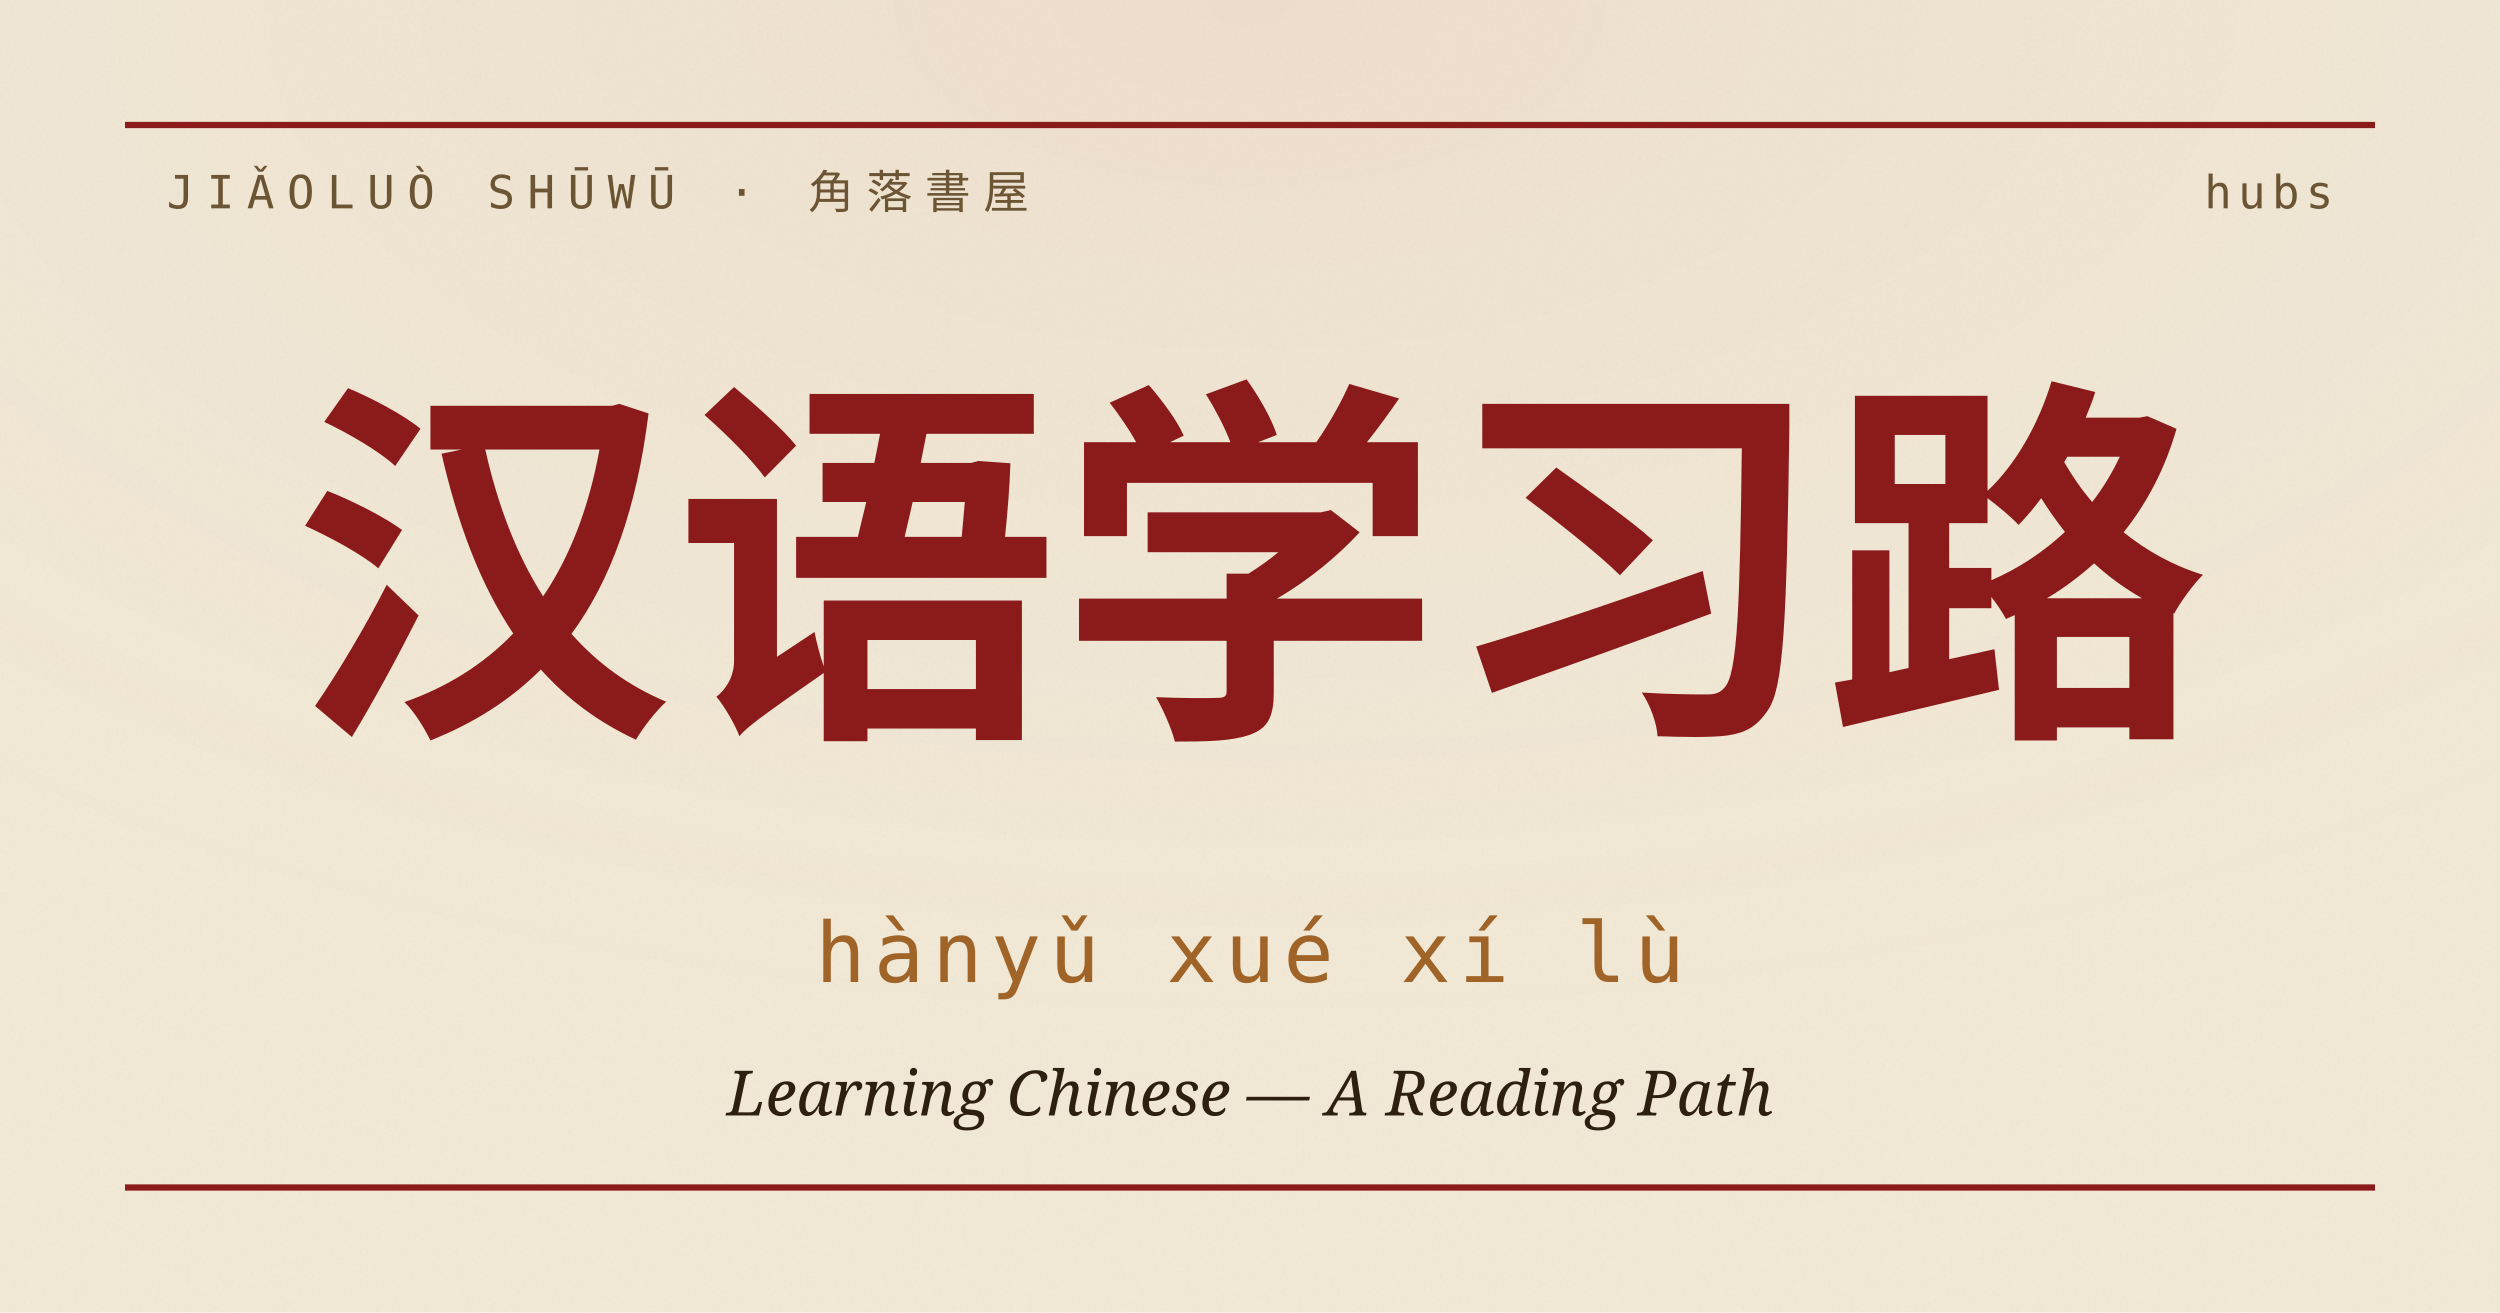
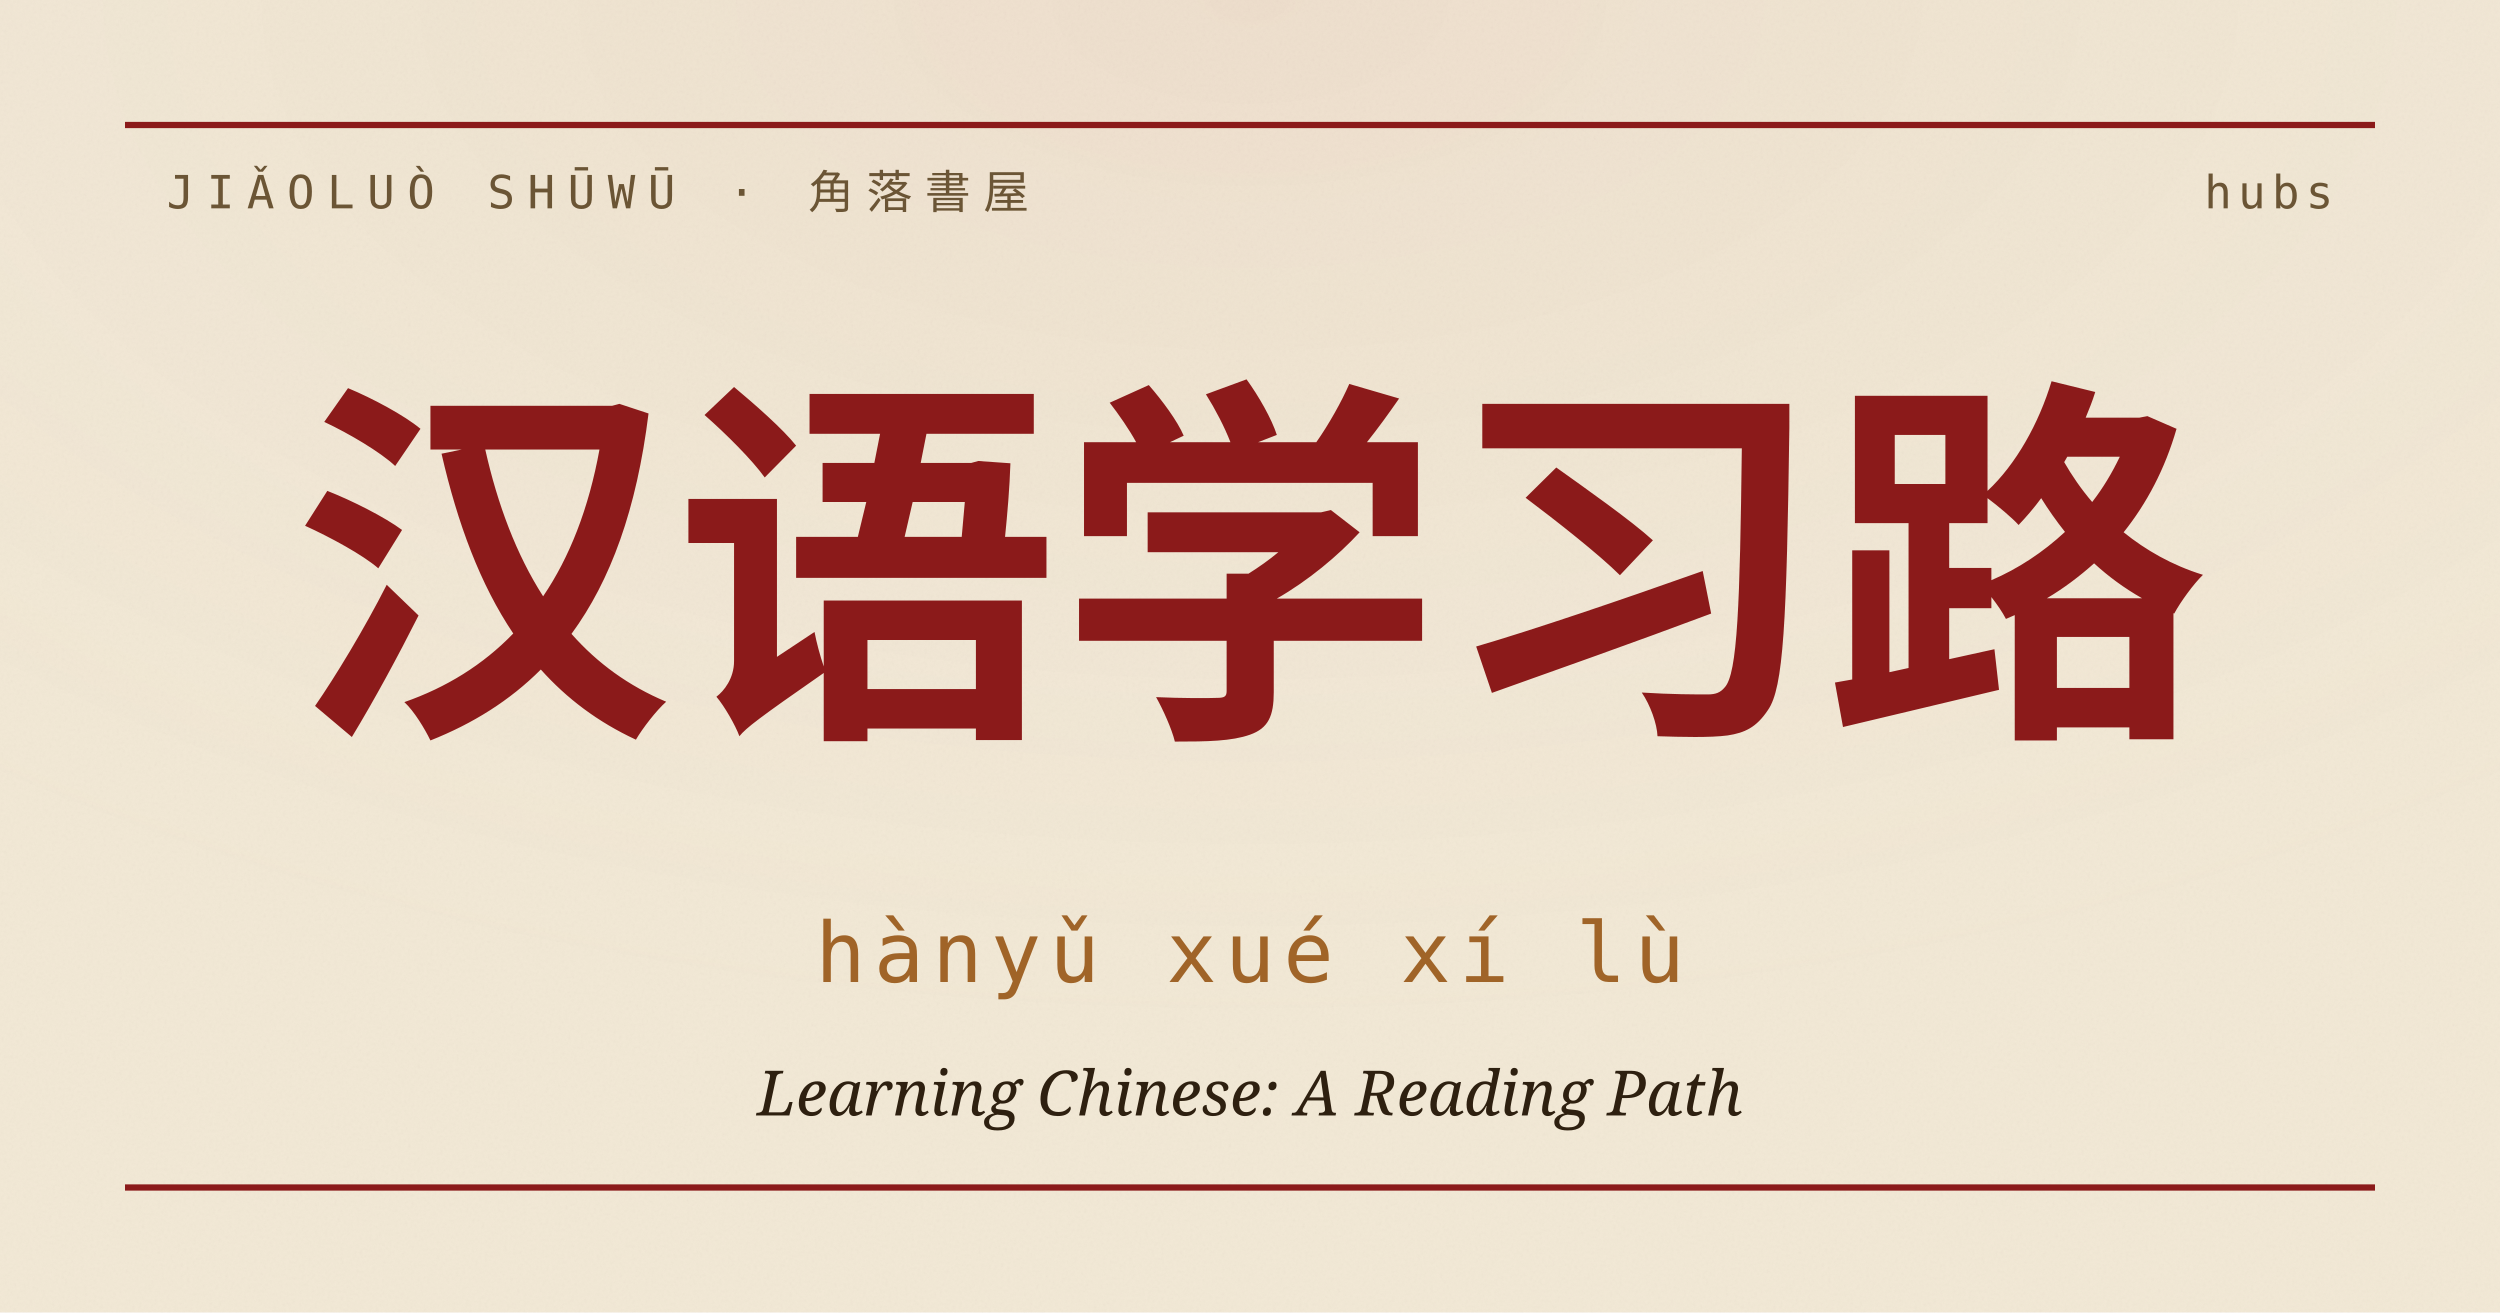
<svg xmlns="http://www.w3.org/2000/svg" viewBox="0 0 1200 630" width="1200" height="630">
  <defs>
    <filter id="paper">
      <feTurbulence type="fractalNoise" baseFrequency="0.65" numOctaves="5" stitchTiles="stitch" />
      <feColorMatrix type="saturate" values="0" />
    </filter>
    <radialGradient id="vignette" cx="50%" cy="0%" r="80%">
      <stop offset="0%" stop-color="#8b1a1a" stop-opacity="0.05" />
      <stop offset="100%" stop-color="#f2e8d5" stop-opacity="0" />
    </radialGradient>
  </defs>
  <rect width="1200" height="630" fill="#f2e8d5" />
  <rect width="1200" height="630" fill="url(#vignette)" />
  <rect width="1200" height="630" filter="url(#paper)" opacity="0.06" />
  <line x1="60" y1="60" x2="1140" y2="60" stroke="#8b1a1a" stroke-width="3" />
  <line x1="60" y1="570" x2="1140" y2="570" stroke="#8b1a1a" stroke-width="3" />
  <text x="80" y="100" font-family="Inconsolata, monospace" font-size="22" letter-spacing="6" fill="#6b5535" text-transform="uppercase">JIǍOLUÒ SHŪWŪ · 角落書屋</text>
  <text x="1120" y="100" font-family="Inconsolata, monospace" font-size="22" letter-spacing="3" fill="#6b5535" text-anchor="end">hubs</text>
  <text x="600" y="275" font-family="Noto Serif SC, serif" font-size="184" font-weight="700" fill="#8b1a1a" text-anchor="middle" dominant-baseline="middle">汉语学习路</text>
  <text x="600" y="460" font-family="Inconsolata, monospace" font-size="40" letter-spacing="4" fill="#a06428" text-anchor="middle" dominant-baseline="middle">hànyǔ xué xí lù</text>
-   <text x="600" y="525" font-family="EB Garamond, Georgia, serif" font-style="italic" font-size="30" fill="#2e2010" text-anchor="middle" dominant-baseline="middle">Learning Chinese — A Reading Path</text>
+   <text x="600" y="525" font-family="EB Garamond, Georgia, serif" font-style="italic" font-size="30" fill="#2e2010" text-anchor="middle" dominant-baseline="middle">Learning Chinese: A Reading Path</text>
</svg>
